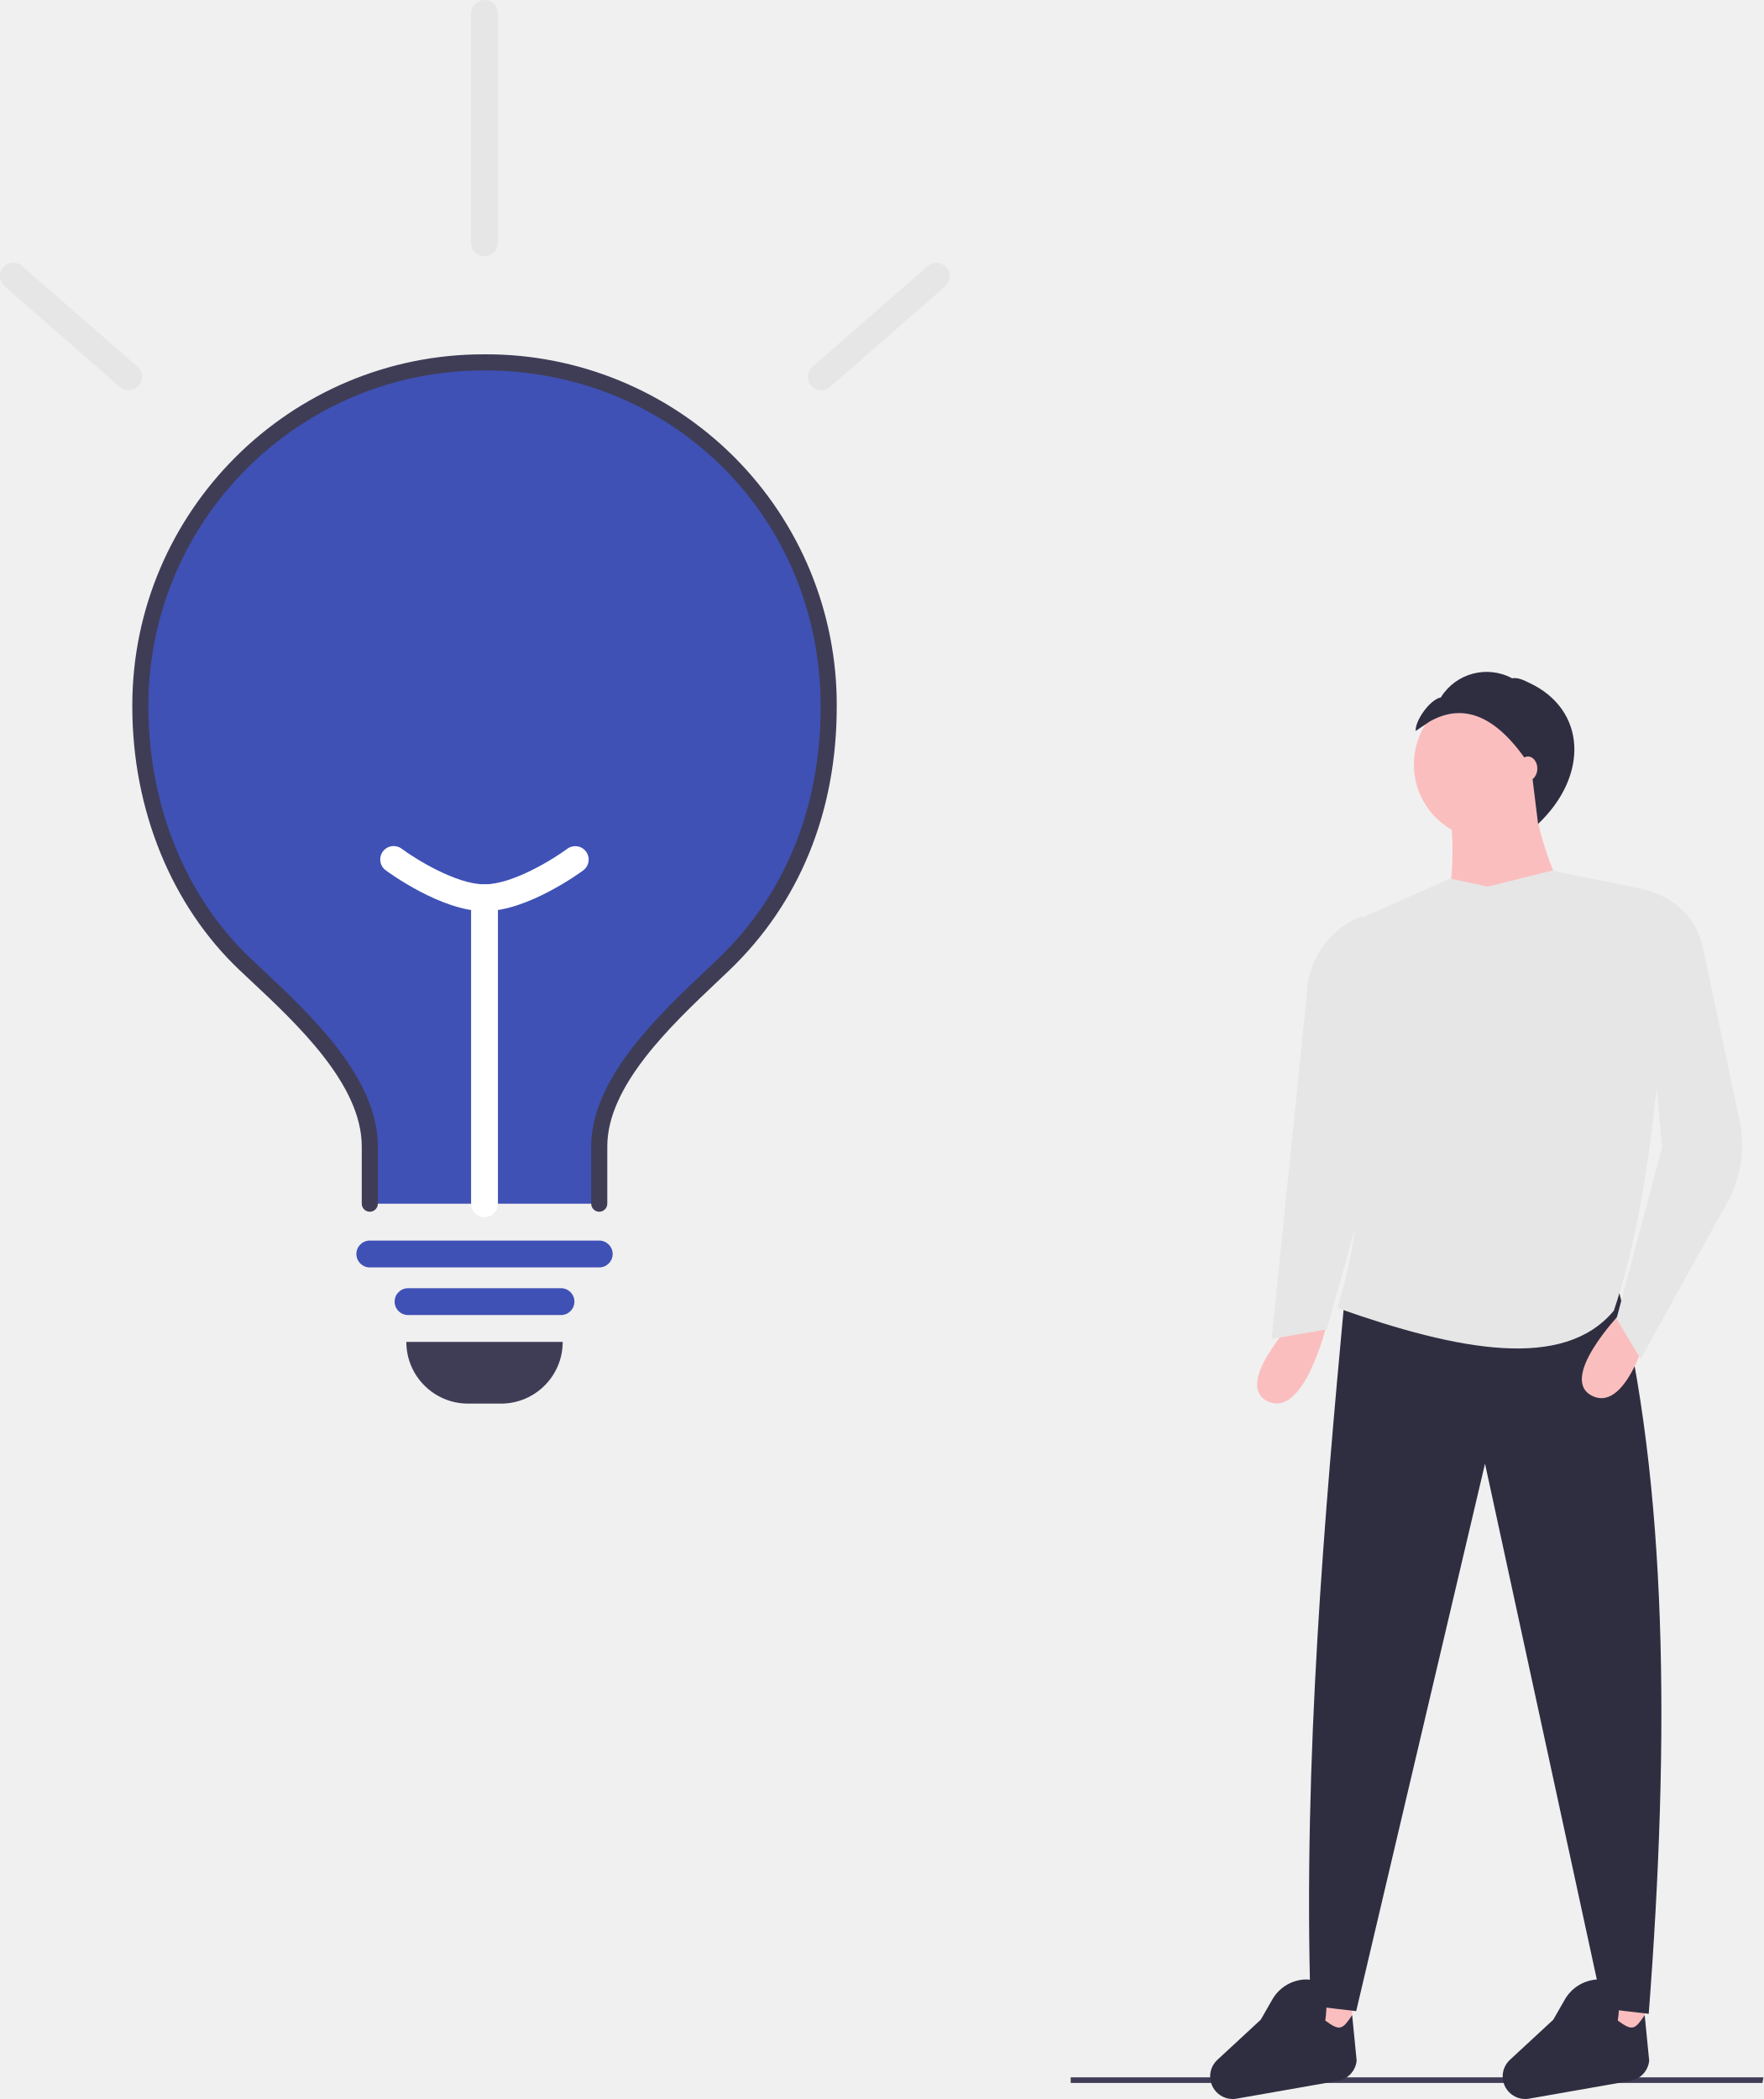
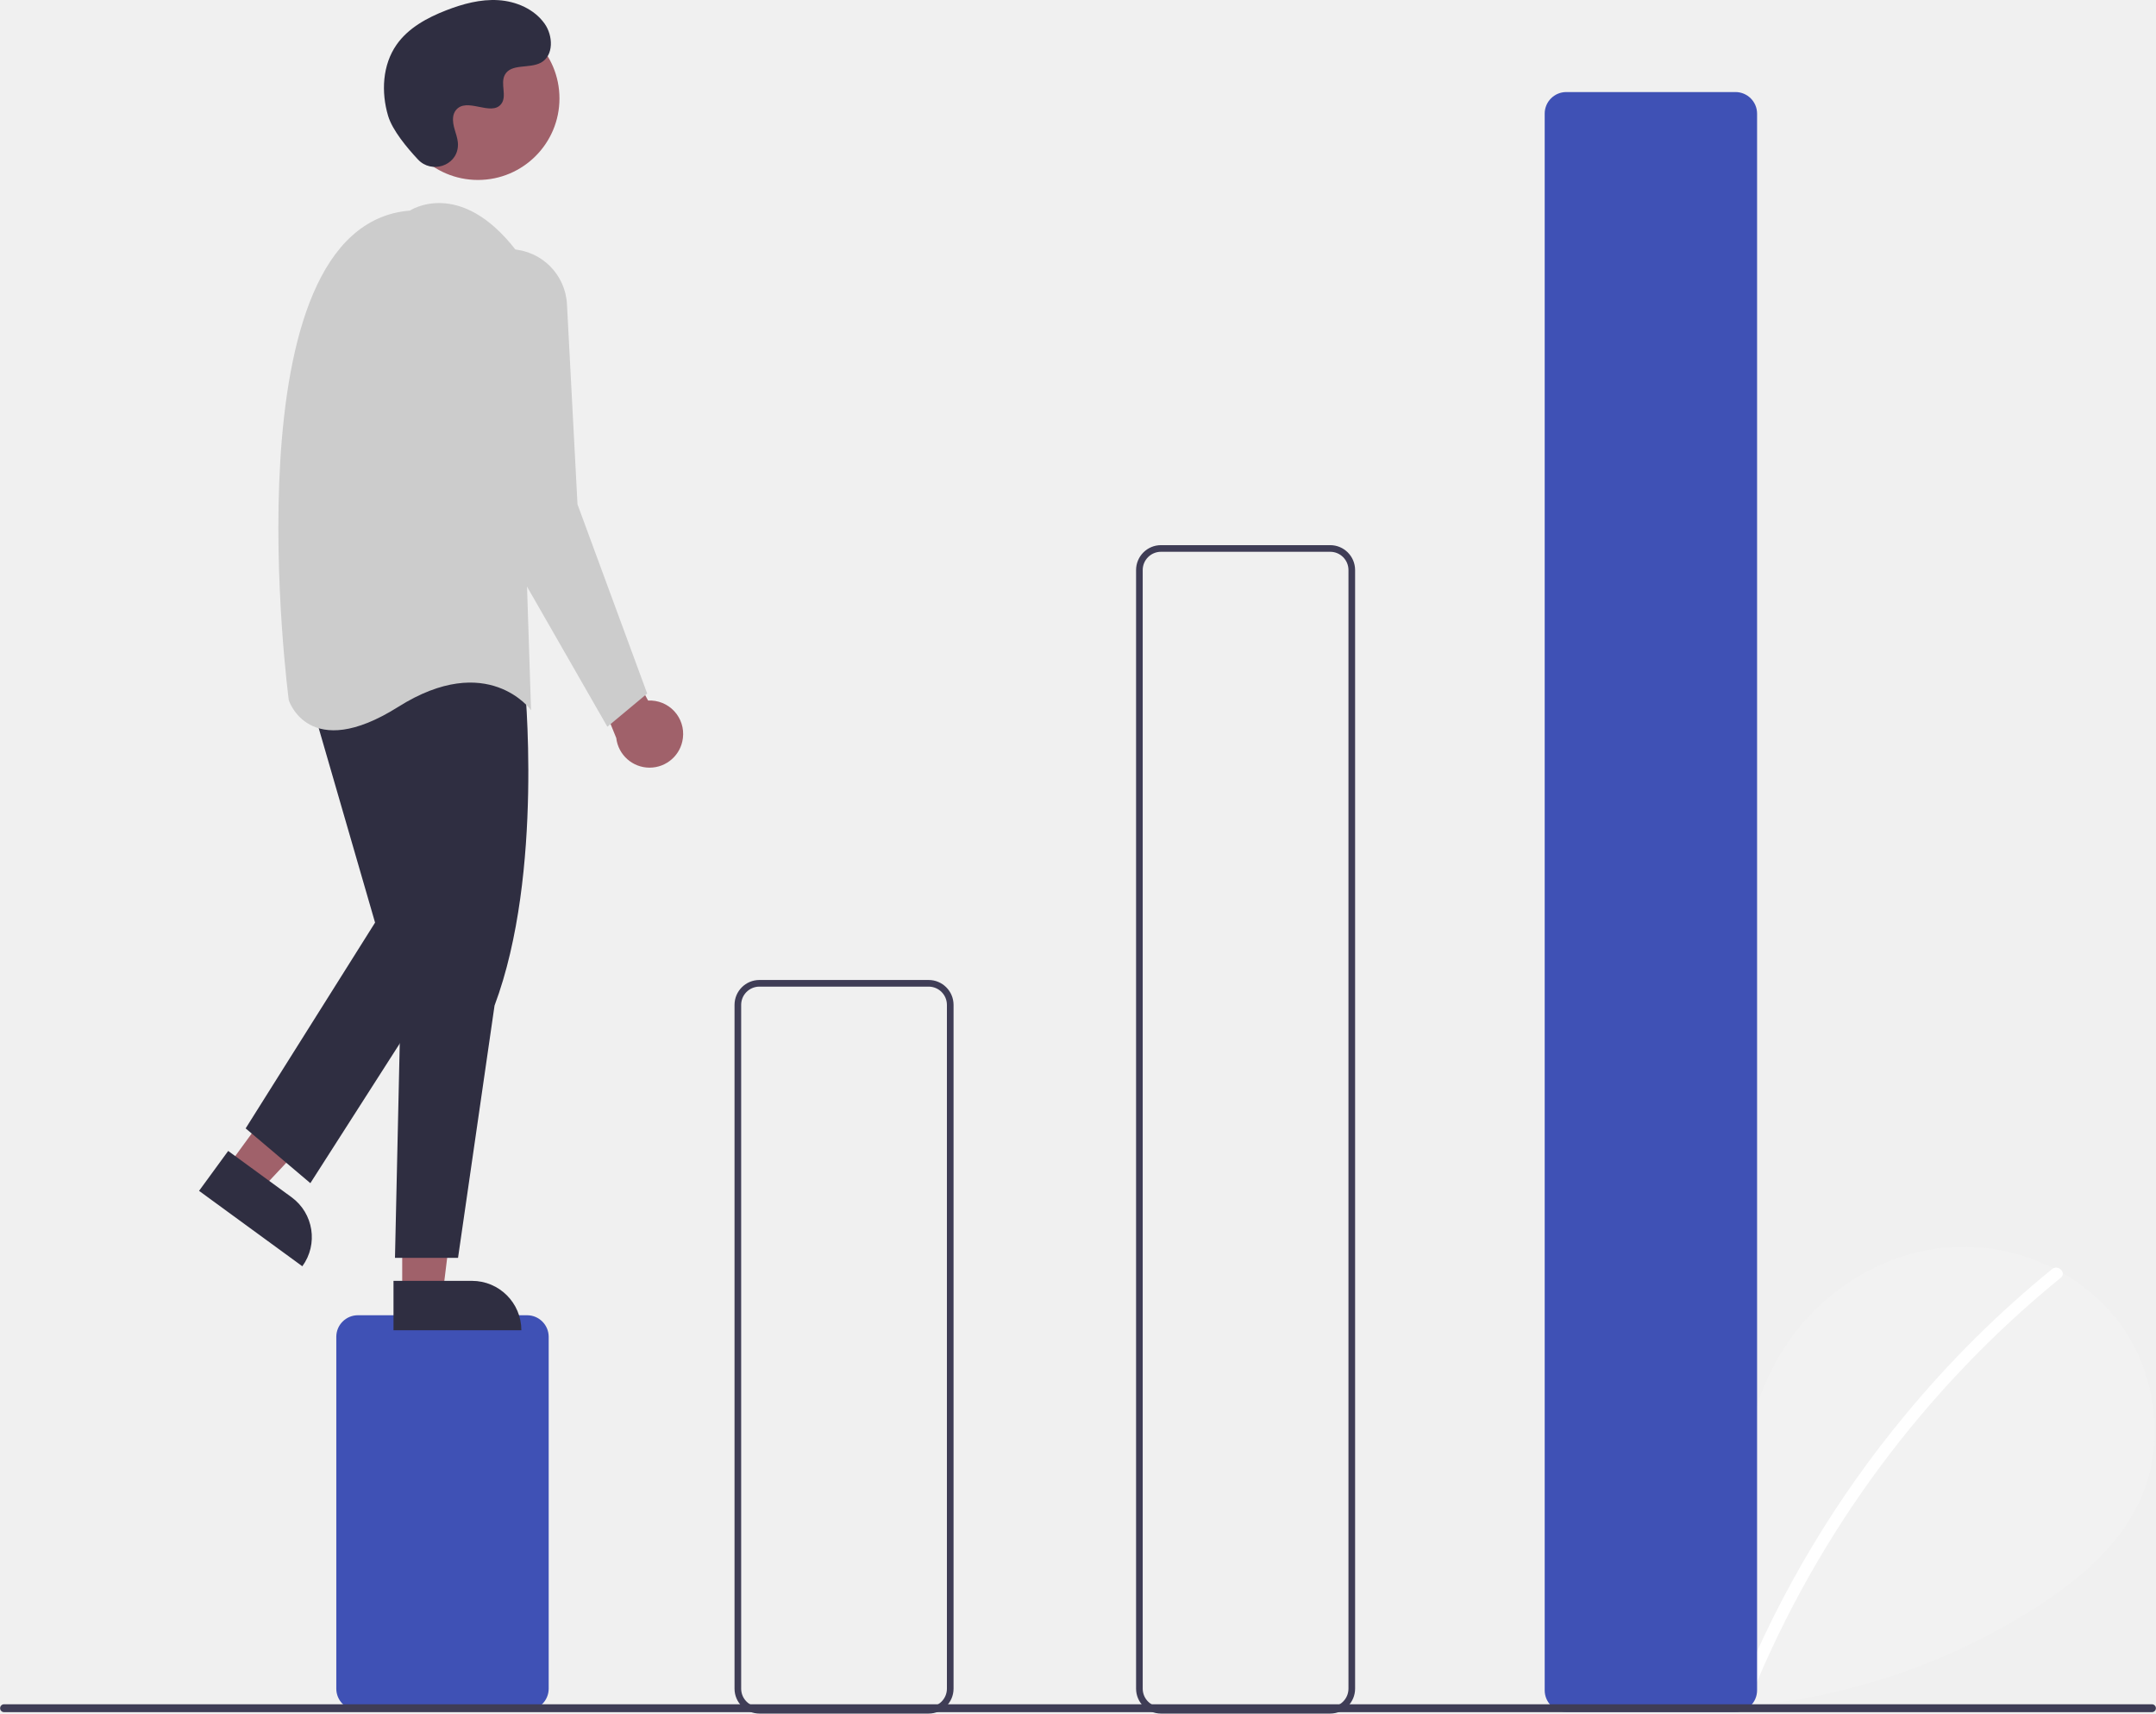
- <svg xmlns="http://www.w3.org/2000/svg" id="af68f4ca-3b92-43b5-826f-d4785abba14f" data-name="Layer 1" width="657.075" height="782.11" viewBox="0 0 657.075 782.11">
-   <polygon points="656.693 776.134 398.955 776.134 398.955 774.028 657.075 774.028 656.693 776.134" fill="#3f3d56" />
-   <rect x="489.831" y="734.872" width="14" height="30" fill="#fbbebe" />
-   <rect x="598.831" y="735.872" width="14" height="30" fill="#fbbebe" />
-   <path d="M885.794,809.317l-17-2-44-203-48,204-17-2c-2.805-92.307,5.393-184.651,12.5-261.5l101.5-8.5C892.918,612.045,893.702,706.292,885.794,809.317Z" transform="translate(-271.4624 -58.94488)" fill="#2f2e41" />
-   <path d="M875.238,548.327s-23.641,24.669-10.279,30.836,21.585-27.752,21.585-27.752Z" transform="translate(-271.4624 -58.94488)" fill="#fbbebe" />
-   <path d="M754.238,550.327s-23.641,24.669-10.279,30.836,21.585-27.752,21.585-27.752Z" transform="translate(-271.4624 -58.94488)" fill="#fbbebe" />
-   <circle cx="554.831" cy="284.872" r="28" fill="#fbbebe" />
-   <path d="M858.794,402.317l-50,5c4.622-20.805,5.742-40.243,0-57h35C841.892,364.28,848.999,382.642,858.794,402.317Z" transform="translate(-271.4624 -58.94488)" fill="#fbbebe" />
-   <path d="M872.794,547.317c-18.683,22.473-57.943,14.96-103-1,12.785-41.733,10.803-85.763-.686-131.271a10.701,10.701,0,0,1,5.999-12.424l36.687-16.305,14,3,24-6,34.068,6.968a11.826,11.826,0,0,1,9.439,12.184C890.452,458.327,885.411,510.02,872.794,547.317Z" transform="translate(-271.4624 -58.94488)" fill="#e6e6e6" />
-   <path d="M882.794,565.317l-9-15,17-64-9-96h0a27.506,27.506,0,0,1,24.171,21.662l13.654,64.367a44.594,44.594,0,0,1-3.511,28.737Z" transform="translate(-271.4624 -58.94488)" fill="#e6e6e6" />
-   <path d="M765.794,554.317l-20.5,3.5,13.072-127.964a32.507,32.507,0,0,1,20.428-29.536h0l6.5,84.5Z" transform="translate(-271.4624 -58.94488)" fill="#e6e6e6" />
-   <path d="M769.97,834.301,732.237,840.928a8.414,8.414,0,0,1-5.049-.679h0a8.414,8.414,0,0,1-2.121-13.784L741.231,811.51l4.214-7.364a14.886,14.886,0,0,1,11.748-7.6c7.206-.5,9.585,4.984,8.078,15.282,5.473,4.026,6.338,3.408,10.023-2.011l1.672,16.976A8.514,8.514,0,0,1,769.97,834.301Z" transform="translate(-271.4624 -58.94488)" fill="#2f2e41" />
-   <path d="M878.97,834.301,841.237,840.928a8.414,8.414,0,0,1-5.049-.679h0a8.414,8.414,0,0,1-2.121-13.784L850.231,811.51l4.214-7.364a14.886,14.886,0,0,1,11.748-7.6c7.206-.5,9.585,4.984,8.078,15.282,5.473,4.026,6.338,3.408,10.023-2.011l1.672,16.976A8.514,8.514,0,0,1,878.97,834.301Z" transform="translate(-271.4624 -58.94488)" fill="#2f2e41" />
-   <path d="M804.063,327.863c12.621-7.221,25.258-2.607,37.918,17.095l2.588,20.987c19-18,18.039-42.564-3.268-52.555-2.095-.982-4.125-2.099-6.404-1.705a20.075,20.075,0,0,0-26.574,7.139c-3.937.682-9.58,8.503-9.377,12.493Z" transform="translate(-271.4624 -58.94488)" fill="#2f2e41" />
-   <ellipse cx="569.331" cy="286.372" rx="3.5" ry="4.5" fill="#fbbebe" />
-   <path d="M151.405,500h58.267a0,0,0,0,1,0,0v0a23,23,0,0,1-23,23H174.405a23,23,0,0,1-23-23v0A0,0,0,0,1,151.405,500Z" fill="#3f3d56" />
-   <path d="M494.748,507.45V486.076c0-25.827,28.089-50.255,46.31-67.684,25.684-24.553,39.185-57.54,39.185-96.182a128.243,128.243,0,0,0-256.485-.713q-.001.357,0,.713c0,37.262,14.08,72.484,39.185,96.182,18.123,17.108,46.31,41.59,46.31,67.684v21.374" transform="translate(-271.4624 -58.94488)" fill="#3f51b5" />
-   <path d="M494.748,510.45a3,3,0,0,1-3-3v-21.374c0-25.125,24.779-48.58,42.873-65.706,1.501-1.422,2.961-2.804,4.363-4.145,25.029-23.928,38.259-56.437,38.259-94.014,0-70.23-55.013-125.243-125.242-125.243-.118-0-.236-0-.354-0A125.03,125.03,0,0,0,326.758,321.506v.699c0,36.802,13.939,71.063,38.245,94.007,1.231,1.163,2.51,2.36,3.823,3.589,18.327,17.159,43.427,40.658,43.427,66.275v21.374a3,3,0,1,1-6,0v-21.374c0-23.015-24.002-45.486-41.528-61.896-1.319-1.234-2.604-2.438-3.841-3.605-25.5-24.072-40.126-59.924-40.126-98.364v-.72c.201-72.045,58.885-130.523,130.88-130.523.128,0,.243,0,.371 0A130.557,130.557,0,0,1,583.243,322.211c0,39.255-13.871,73.264-40.112,98.351-1.409,1.347-2.876,2.736-4.386,4.165-17.302,16.377-40.997,38.806-40.997,61.349v21.374A3,3,0,0,1,494.748,510.45Z" transform="translate(-271.4624 -58.94488)" fill="#3f3d56" />
-   <path d="M480.499,548.945H423.502a5,5,0,0,1,0-10H480.499a5,5,0,1,1,0,10Z" transform="translate(-271.4624 -58.94488)" fill="#3f51b5" />
-   <path d="M319.399,204.351a4.98,4.98,0,0,1-3.286-1.233l-42.939-37.481a5,5,0,1,1,6.576-7.533l42.939,37.481a5,5,0,0,1-3.29,8.767Z" transform="translate(-271.4624 -58.94488)" fill="#e6e6e6" />
-   <path d="M577.478,204.351a5,5,0,0,1-3.29-8.767l42.938-37.481a5,5,0,0,1,6.576,7.533L580.764,203.117A4.98,4.98,0,0,1,577.478,204.351Z" transform="translate(-271.4624 -58.94488)" fill="#e6e6e6" />
-   <path d="M494.748,531.198H409.253a5,5,0,0,1,0-10h85.495a5,5,0,1,1,0,10Z" transform="translate(-271.4624 -58.94488)" fill="#3f51b5" />
-   <path d="M452.001,512.45a5,5,0,0,1-5-5V393.457a5,5,0,0,1,10,0V507.45A5,5,0,0,1,452.001,512.45Z" transform="translate(-271.4624 -58.94488)" fill="#fff" />
-   <path d="M452.001,398.457c-16.155,0-35.99-14.615-36.826-15.237a5,5,0,1,1,5.969-8.023c4.969,3.687,20.205,13.261,30.857,13.261s25.888-9.574,30.86-13.263a5,5,0,0,1,5.966,8.025C487.991,383.841,468.156,398.457,452.001,398.457Z" transform="translate(-271.4624 -58.94488)" fill="#fff" />
-   <path d="M452,154.44a5,5,0,0,1-5-5V63.945a5,5,0,0,1,10,0V149.44A5,5,0,0,1,452,154.44Z" transform="translate(-271.4624 -58.94488)" fill="#e6e6e6" />
+ <svg xmlns="http://www.w3.org/2000/svg" id="a20c48fb-929f-471c-8be9-9df795afdcf1" data-name="Layer 1" width="649.675" height="516.232" viewBox="0 0 649.675 516.232">
+   <path d="M759.796,701.915c-8.993-7.599-14.455-19.602-13.022-31.288s10.305-22.428,21.813-24.91,24.628,4.388,28.123,15.63c1.924-21.674,4.141-44.257,15.664-62.715,10.434-16.713,28.507-28.672,48.093-30.811s40.208,5.941,52.424,21.4,15.206,37.934,6.651,55.682c-6.302,13.075-17.914,22.805-30.079,30.721a194.129,194.129,0,0,1-132.772,29.046" transform="translate(-275.1623 -191.8842)" fill="#f2f2f2" />
+   <path d="M893.522,574.209a317.624,317.624,0,0,0-44.264,43.954,318.551,318.551,0,0,0-49.856,83.314c-.898,2.2,2.675,3.158,3.562.982a316.758,316.758,0,0,1,93.17-125.638c1.844-1.502-.783-4.102-2.612-2.612Z" transform="translate(-275.1623 -191.8842)" fill="#fff" />
+   <path d="M434,707.116H383a6.507,6.507,0,0,1-6.5-6.5v-106a6.507,6.507,0,0,1,6.5-6.5h51a6.507,6.507,0,0,1,6.5,6.5v106A6.507,6.507,0,0,1,434,707.116Z" transform="translate(-275.1623 -191.8842)" fill="#3f51b5" />
+   <path d="M555,708.116h-51a7.508,7.508,0,0,1-7.5-7.5v-206a7.508,7.508,0,0,1,7.5-7.5h51a7.508,7.508,0,0,1,7.5,7.5v206A7.508,7.508,0,0,1,555,708.116Zm-51-219a5.506,5.506,0,0,0-5.5,5.5v206a5.506,5.506,0,0,0,5.5,5.5h51a5.506,5.506,0,0,0,5.5-5.5v-206a5.506,5.506,0,0,0-5.5-5.5Z" transform="translate(-275.1623 -191.8842)" fill="#3f3d56" />
+   <path d="M676,708.116h-51a7.508,7.508,0,0,1-7.5-7.5v-337a7.508,7.508,0,0,1,7.5-7.5h51a7.508,7.508,0,0,1,7.5,7.5v337A7.508,7.508,0,0,1,676,708.116Zm-51-350a5.506,5.506,0,0,0-5.5,5.5v337a5.506,5.506,0,0,0,5.5,5.5h51a5.506,5.506,0,0,0,5.5-5.5v-337a5.506,5.506,0,0,0-5.5-5.5Z" transform="translate(-275.1623 -191.8842)" fill="#3f3d56" />
+   <path d="M798.129,707.616h-51a6.508,6.508,0,0,1-6.5-6.5v-475a6.508,6.508,0,0,1,6.5-6.5h51a6.508,6.508,0,0,1,6.5,6.5v475A6.508,6.508,0,0,1,798.129,707.616Z" transform="translate(-275.1623 -191.8842)" fill="#3f51b5" />
+   <path d="M480.942,414.242a10.056,10.056,0,0,0-10.482-11.309L452.683,370.325l-4,14,12.179,29.886a10.11,10.11,0,0,0,20.08.032Z" transform="translate(-275.1623 -191.8842)" fill="#a0616a" />
+   <polygon points="68.816 351.113 78.717 358.342 111.312 323.589 96.698 312.92 68.816 351.113" fill="#a0616a" />
+   <path d="M335.827,548.547H374.358a0,0,0,0,1,0,0v14.887a0,0,0,0,1,0,0H350.714a14.887,14.887,0,0,1-14.887-14.887v0A0,0,0,0,1,335.827,548.547Z" transform="translate(38.89227 1022.537) rotate(-143.8685)" fill="#2f2e41" />
+   <polygon points="121.201 389.377 133.461 389.376 139.293 342.088 121.199 342.089 121.201 389.377" fill="#a0616a" />
+   <path d="M393.737,577.758h38.531a0,0,0,0,1,0,0v14.887a0,0,0,0,1,0,0H408.624a14.887,14.887,0,0,1-14.887-14.887v0A0,0,0,0,1,393.737,577.758Z" transform="translate(550.8686 978.499) rotate(179.9974)" fill="#2f2e41" />
+   <path d="M433.183,396.825s6,58-9,98l-11,76h-19l2-90-7-80S403.183,364.825,433.183,396.825Z" transform="translate(-275.1623 -191.8842)" fill="#2f2e41" />
+   <polygon points="93.021 208.94 113.021 277.94 74.021 339.94 93.521 356.44 138.021 286.94 125.021 201.94 93.021 208.94" fill="#2f2e41" />
+   <circle cx="144.025" cy="29.653" r="24.561" fill="#a0616a" />
+   <path d="M398.683,255.325s15-10,32,12l4.5,138.5s-13-18-40-1-33-2-33-2S343.183,259.825,398.683,255.325Z" transform="translate(-275.1623 -191.8842)" fill="#ccc" />
+   <path d="M429.473,266.976h0a17.506,17.506,0,0,1,16.537,16.56l3.173,60.289,21,57-12,10-39-68-7.985-55.893A17.506,17.506,0,0,1,429.473,266.976Z" transform="translate(-275.1623 -191.8842)" fill="#ccc" />
+   <path d="M401.14,239.961c4.015,4.277,11.472,1.981,11.995-3.862a7.059,7.059,0,0,0-.009-1.363c-.27-2.588-1.765-4.938-1.407-7.671a4.023,4.023,0,0,1,.736-1.883c3.2-4.285,10.711,1.916,13.73-1.962,1.852-2.378-.325-6.123,1.096-8.781,1.875-3.508,7.43-1.778,10.914-3.699,3.876-2.138,3.644-8.084,1.093-11.701-3.111-4.411-8.567-6.765-13.954-7.104s-10.737,1.117-15.767,3.077c-5.715,2.227-11.381,5.305-14.898,10.33-4.277,6.111-4.688,14.326-2.549,21.471C393.421,231.158,397.861,236.468,401.14,239.961Z" transform="translate(-275.1623 -191.8842)" fill="#2f2e41" />
+   <path d="M923.647,707.691H276.353a1.191,1.191,0,0,1,0-2.381H923.647a1.191,1.191,0,0,1,0,2.381Z" transform="translate(-275.1623 -191.8842)" fill="#3f3d56" />
</svg>
